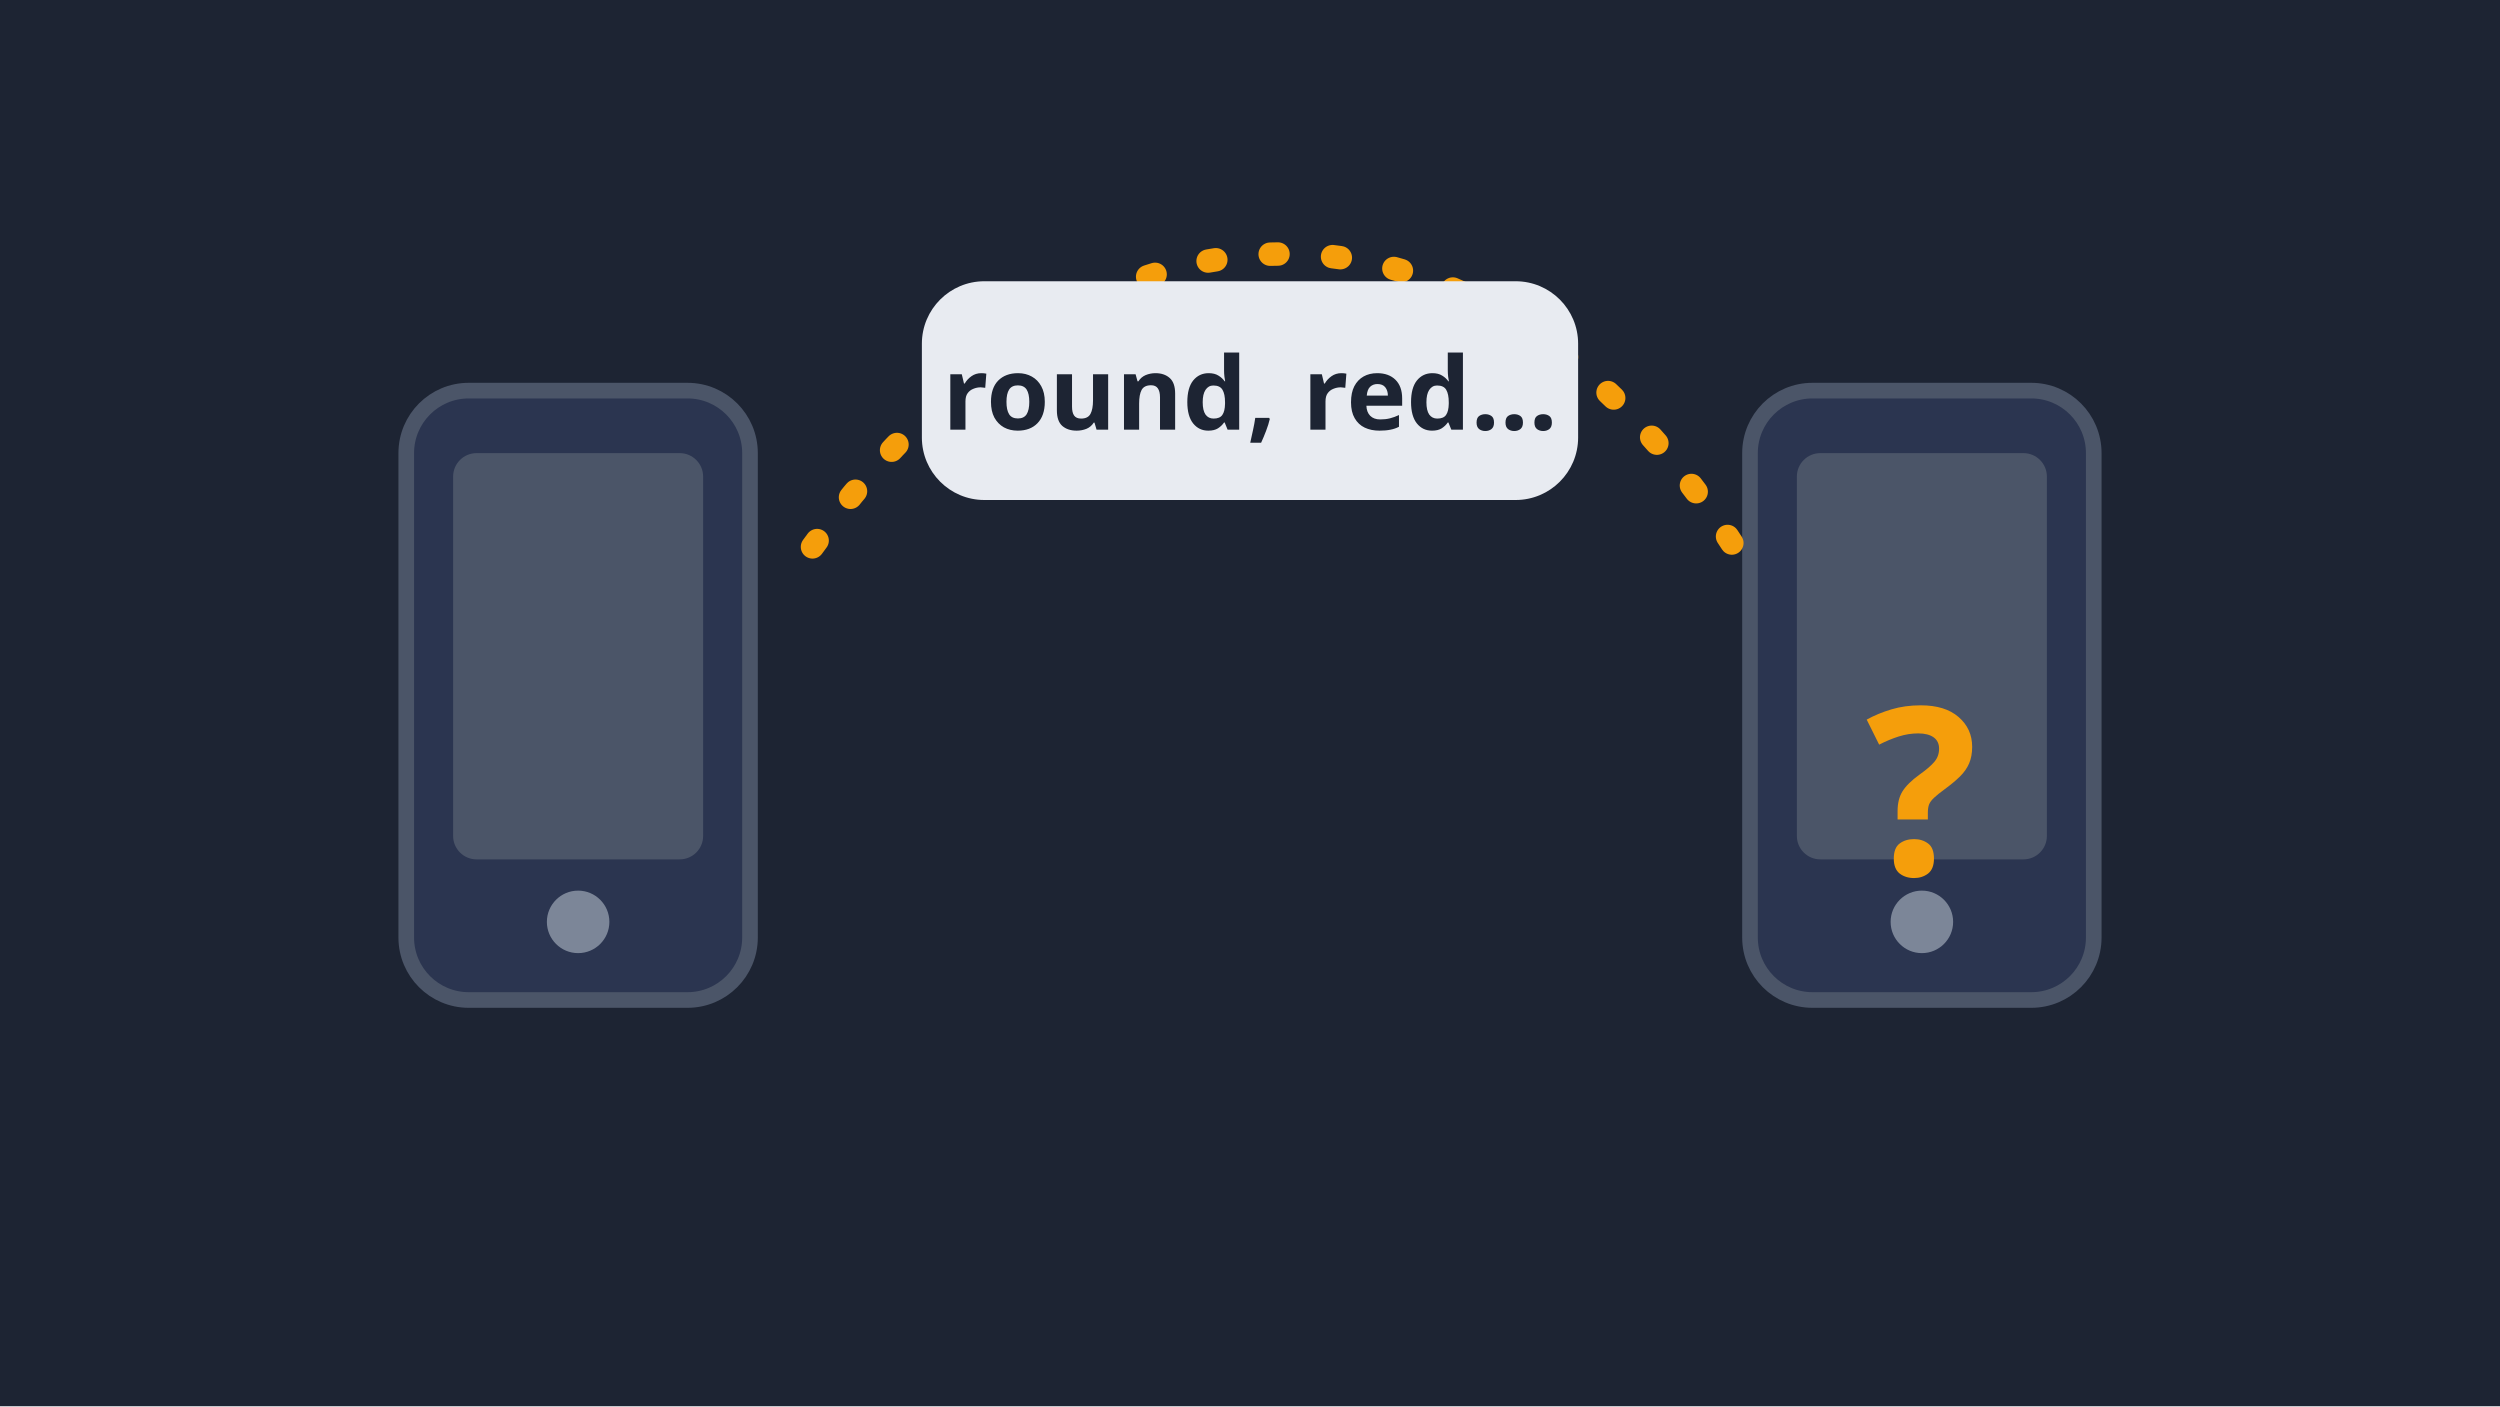
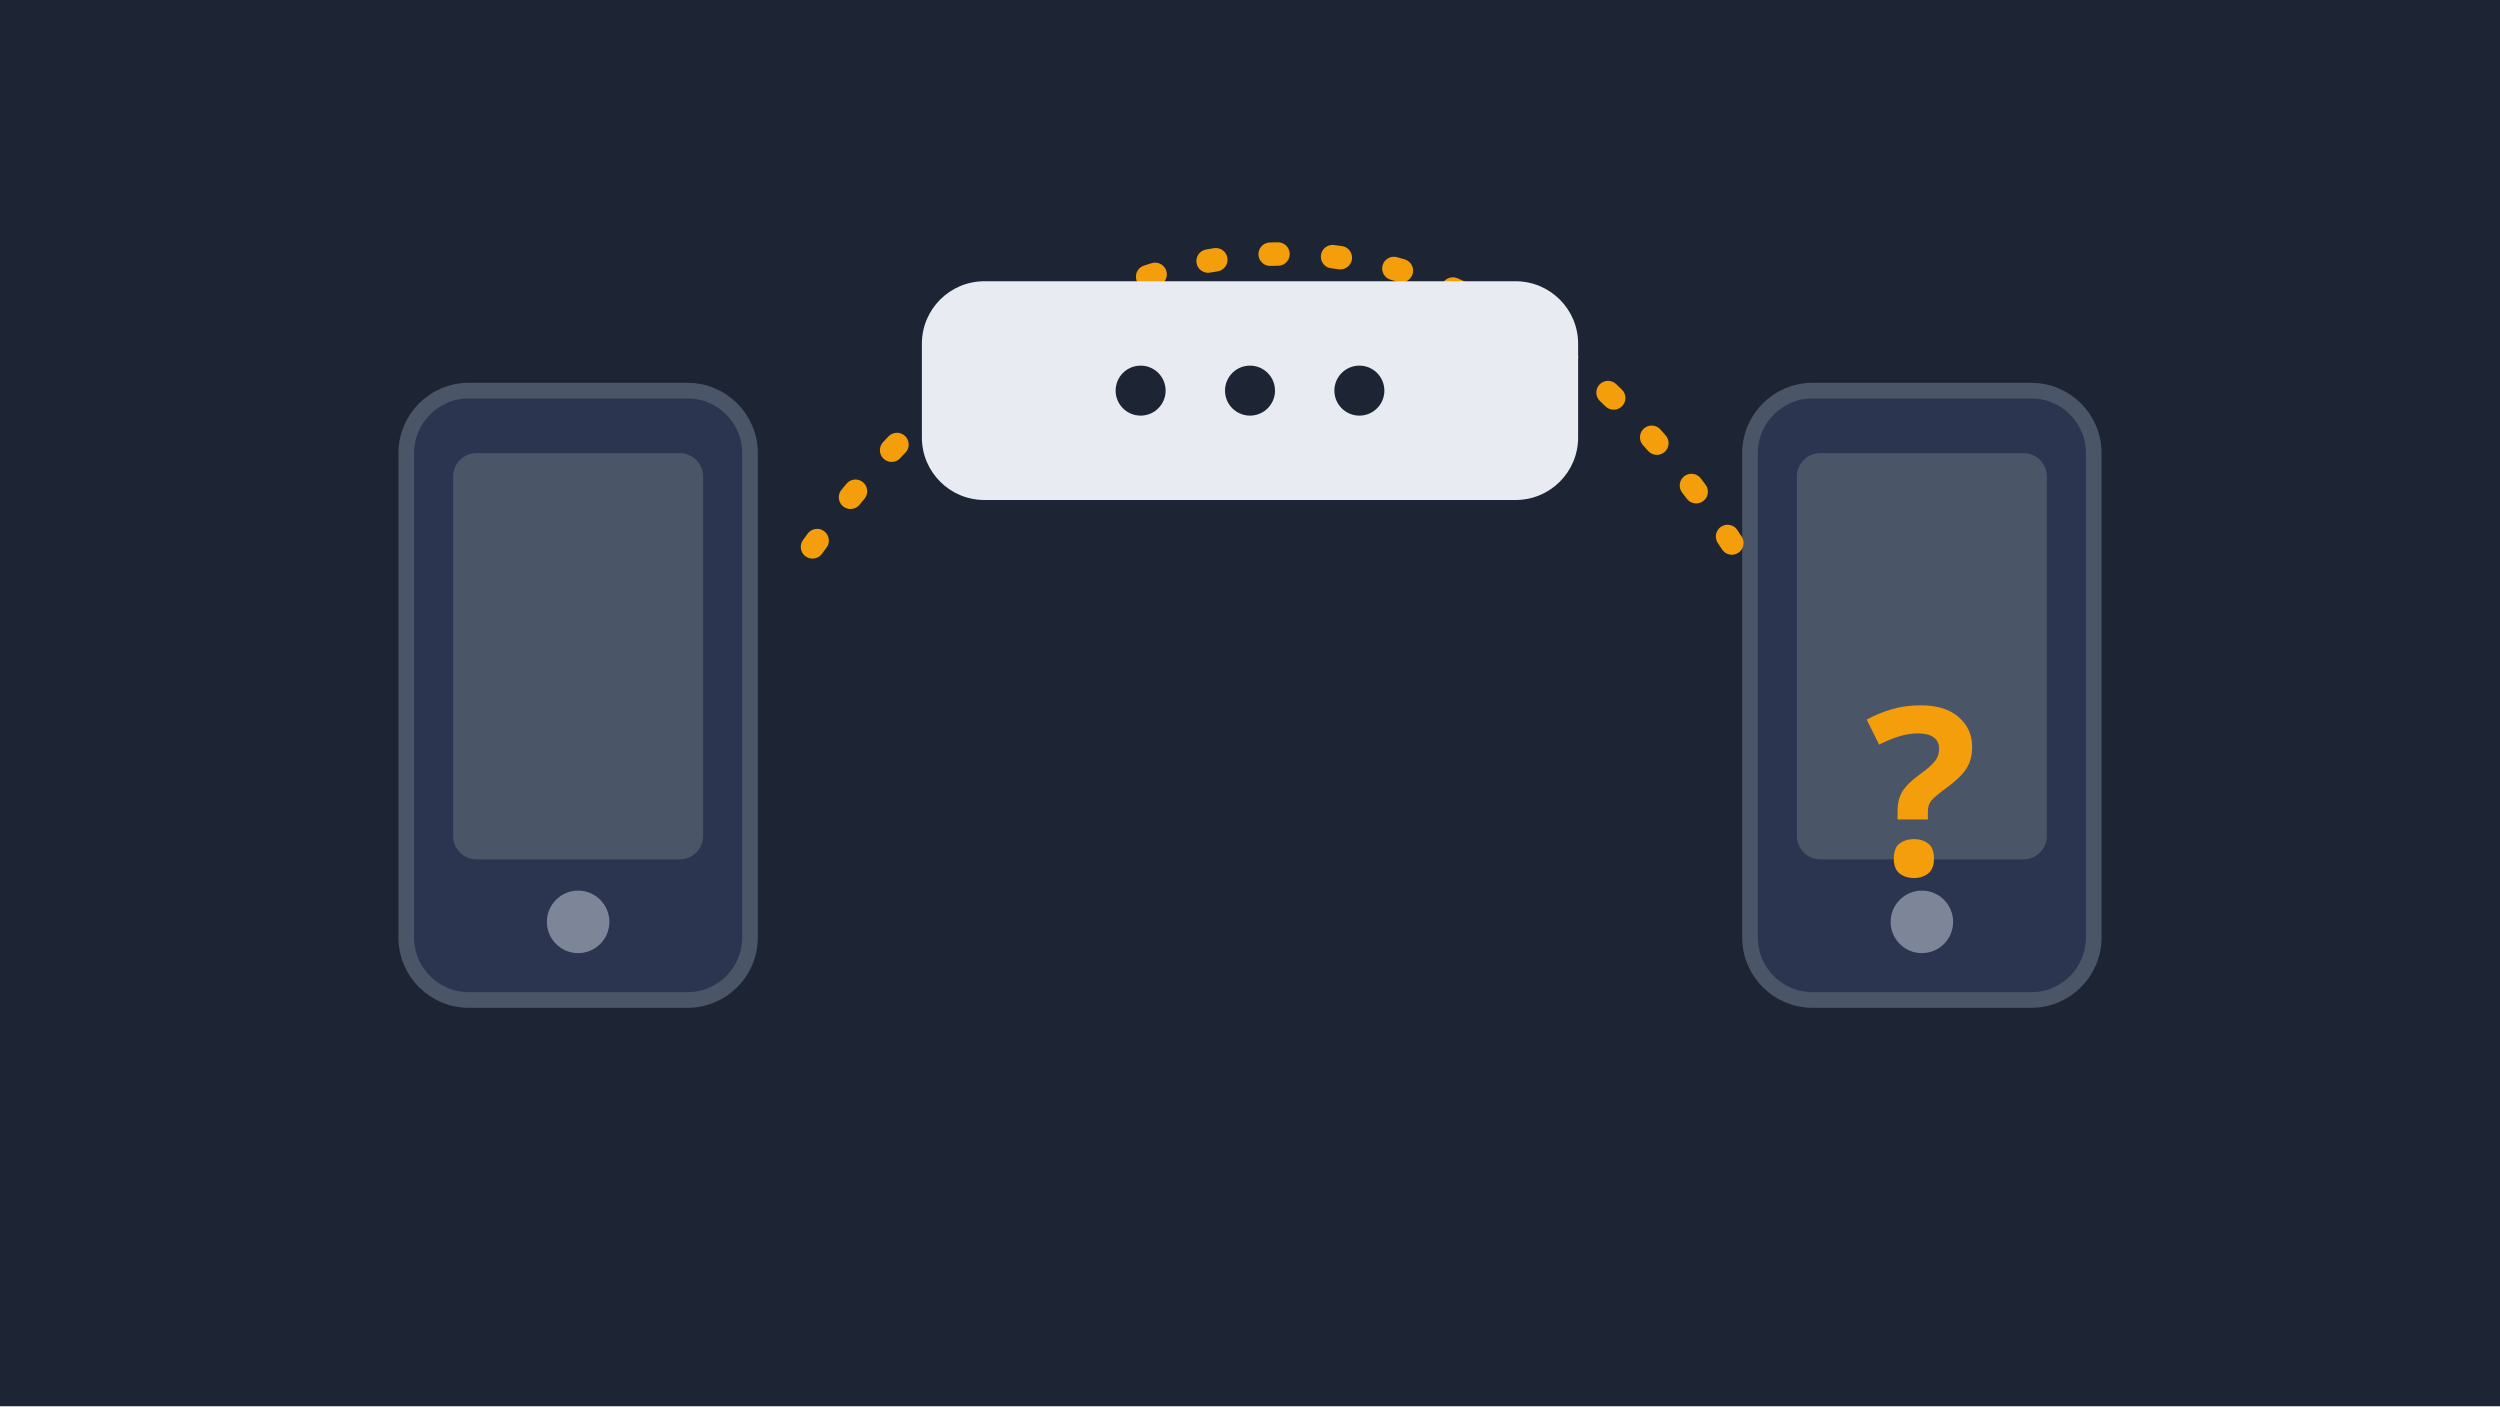
<svg xmlns="http://www.w3.org/2000/svg" width="320" height="180" viewBox="0 0 320 180">
  <rect width="320" height="180" fill="#1d2433" />
  <rect x="52" y="50" width="44" height="78" rx="8" fill="#2b3550" stroke="#4b5568" stroke-width="2" />
  <rect x="58" y="58" width="32" height="52" rx="3" fill="#4b5568" />
  <circle cx="74" cy="118" r="4" fill="#7c8698" />
  <rect x="224" y="50" width="44" height="78" rx="8" fill="#2b3550" stroke="#4b5568" stroke-width="2" />
  <rect x="230" y="58" width="32" height="52" rx="3" fill="#4b5568" />
  <circle cx="246" cy="118" r="4" fill="#7c8698" />
  <path d="M104 70C140 20 190 20 222 70" stroke="#f59e0b" stroke-width="3" fill="none" stroke-dasharray="1 7" stroke-linecap="round" />
  <rect x="118" y="36" width="84" height="28" rx="8" fill="#e8ebf1" />
  <g font-family="system-ui,sans-serif" font-weight="700" fill="#1d2433">
-     <text x="160" y="55" text-anchor="middle" font-size="13">round, red…</text>
+     <circle cx="146" cy="50" r="3.2" />
+     <circle cx="160" cy="50" r="3.2" />
+     <circle cx="174" cy="50" r="3.2" />
  </g>
  <g font-family="system-ui,sans-serif" font-weight="800" font-size="30" fill="#f59e0b" text-anchor="middle">
    <text x="246" y="112">?</text>
  </g>
</svg>
